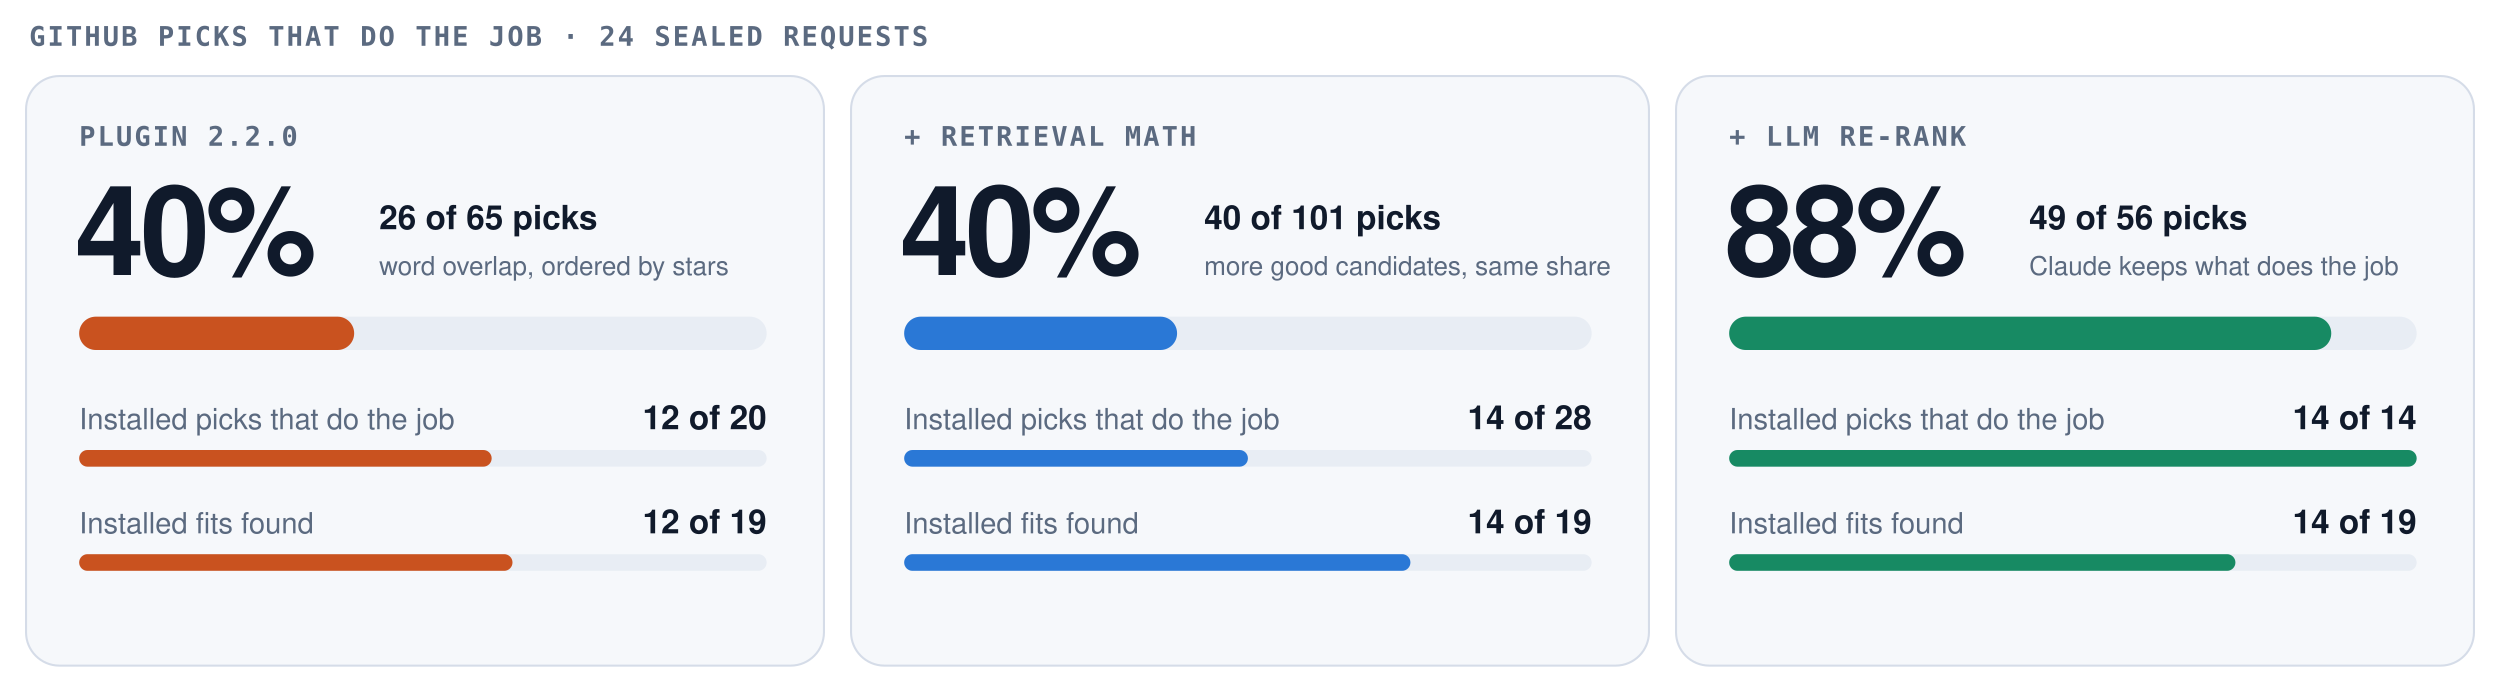
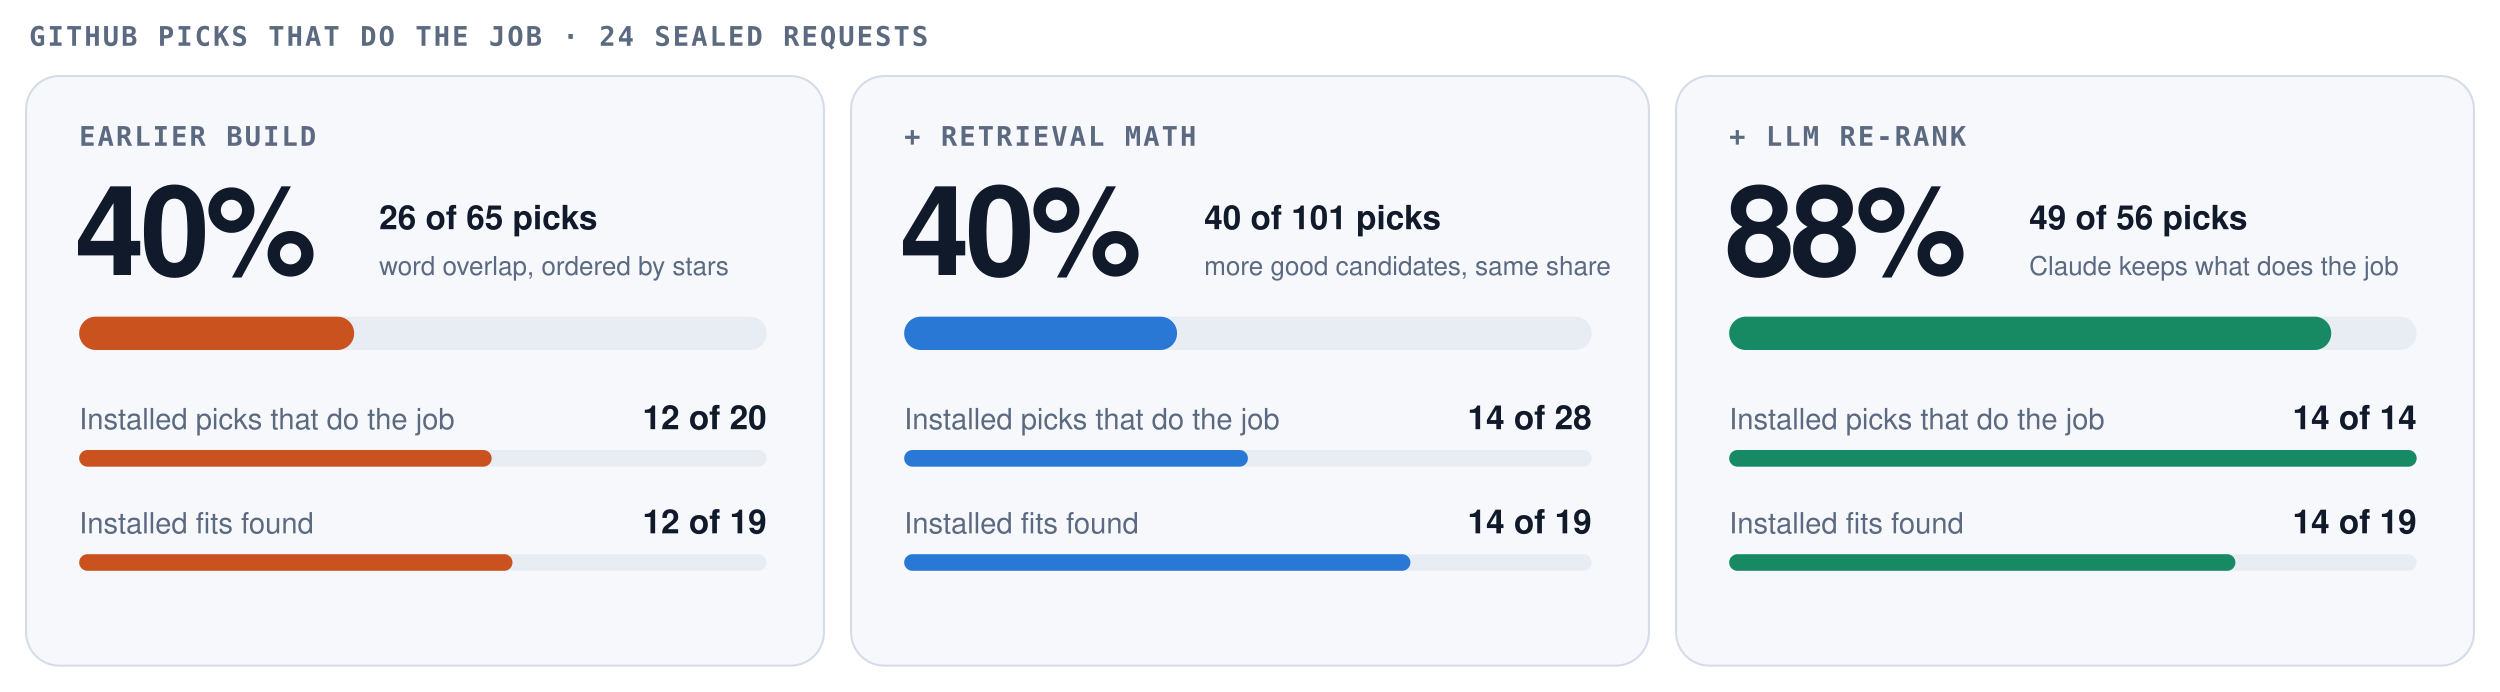
<svg xmlns="http://www.w3.org/2000/svg" viewBox="0 0 1200 332" width="1200" height="332" role="img">
  <text x="14" y="22" font-family="ui-monospace,SFMono-Regular,Menlo,Consolas,monospace" font-size="13" font-weight="700" fill="#5B6A80" text-anchor="start" letter-spacing="1">GITHUB PICKS THAT DO THE JOB · 24 SEALED REQUESTS</text>
  <rect x="12.5" y="36.5" width="383" height="283" rx="16" fill="#F6F8FB" stroke="#D5DCE8" stroke-width="1" />
-   <text x="38" y="70" font-family="ui-monospace,SFMono-Regular,Menlo,Consolas,monospace" font-size="13" font-weight="700" fill="#5B6A80" text-anchor="start" letter-spacing="1">PLUGIN 2.2.0</text>
+   <text x="38" y="70" font-family="ui-monospace,SFMono-Regular,Menlo,Consolas,monospace" font-size="13" font-weight="700" fill="#5B6A80" text-anchor="start" letter-spacing="1">EARLIER BUILD</text>
  <text x="36" y="132" font-family="-apple-system,BlinkMacSystemFont,'Segoe UI',Helvetica,Arial,sans-serif" font-size="60" font-weight="800" fill="#101A2B" text-anchor="start" letter-spacing="-2">40%</text>
  <text x="182" y="110" font-family="-apple-system,BlinkMacSystemFont,'Segoe UI',Helvetica,Arial,sans-serif" font-size="16" font-weight="700" fill="#101A2B" text-anchor="start" letter-spacing="0">26 of 65 picks</text>
  <text x="182" y="132" font-family="-apple-system,BlinkMacSystemFont,'Segoe UI',Helvetica,Arial,sans-serif" font-size="12.5" font-weight="400" fill="#5B6A80" text-anchor="start" letter-spacing="0">word overlap, ordered by stars</text>
  <rect x="38" y="152" width="330" height="16" rx="8" fill="#E8EDF4" />
  <rect x="38" y="152" width="132" height="16" rx="8" fill="#C9521F" />
  <text x="38" y="206" font-family="-apple-system,BlinkMacSystemFont,'Segoe UI',Helvetica,Arial,sans-serif" font-size="14" font-weight="400" fill="#5B6A80" text-anchor="start" letter-spacing="0">Installed picks that do the job</text>
  <text x="368" y="206" font-family="-apple-system,BlinkMacSystemFont,'Segoe UI',Helvetica,Arial,sans-serif" font-size="16" font-weight="800" fill="#101A2B" text-anchor="end" letter-spacing="0">12 of 20</text>
  <rect x="38" y="216" width="330" height="8" rx="4" fill="#E8EDF4" />
  <rect x="38" y="216" width="198" height="8" rx="4" fill="#C9521F" />
  <text x="38" y="256" font-family="-apple-system,BlinkMacSystemFont,'Segoe UI',Helvetica,Arial,sans-serif" font-size="14" font-weight="400" fill="#5B6A80" text-anchor="start" letter-spacing="0">Installed fits found</text>
  <text x="368" y="256" font-family="-apple-system,BlinkMacSystemFont,'Segoe UI',Helvetica,Arial,sans-serif" font-size="16" font-weight="800" fill="#101A2B" text-anchor="end" letter-spacing="0">12 of 19</text>
  <rect x="38" y="266" width="330" height="8" rx="4" fill="#E8EDF4" />
  <rect x="38" y="266" width="208" height="8" rx="4" fill="#C9521F" />
  <rect x="408.5" y="36.5" width="383" height="283" rx="16" fill="#F6F8FB" stroke="#D5DCE8" stroke-width="1" />
  <text x="434" y="70" font-family="ui-monospace,SFMono-Regular,Menlo,Consolas,monospace" font-size="13" font-weight="700" fill="#5B6A80" text-anchor="start" letter-spacing="1">+ RETRIEVAL MATH</text>
  <text x="432" y="132" font-family="-apple-system,BlinkMacSystemFont,'Segoe UI',Helvetica,Arial,sans-serif" font-size="60" font-weight="800" fill="#101A2B" text-anchor="start" letter-spacing="-2">40%</text>
  <text x="578" y="110" font-family="-apple-system,BlinkMacSystemFont,'Segoe UI',Helvetica,Arial,sans-serif" font-size="16" font-weight="700" fill="#101A2B" text-anchor="start" letter-spacing="0">40 of 101 picks</text>
  <text x="578" y="132" font-family="-apple-system,BlinkMacSystemFont,'Segoe UI',Helvetica,Arial,sans-serif" font-size="12.5" font-weight="400" fill="#5B6A80" text-anchor="start" letter-spacing="0">more good candidates, same share</text>
  <rect x="434" y="152" width="330" height="16" rx="8" fill="#E8EDF4" />
  <rect x="434" y="152" width="131" height="16" rx="8" fill="#2A78D6" />
  <text x="434" y="206" font-family="-apple-system,BlinkMacSystemFont,'Segoe UI',Helvetica,Arial,sans-serif" font-size="14" font-weight="400" fill="#5B6A80" text-anchor="start" letter-spacing="0">Installed picks that do the job</text>
  <text x="764" y="206" font-family="-apple-system,BlinkMacSystemFont,'Segoe UI',Helvetica,Arial,sans-serif" font-size="16" font-weight="800" fill="#101A2B" text-anchor="end" letter-spacing="0">14 of 28</text>
  <rect x="434" y="216" width="330" height="8" rx="4" fill="#E8EDF4" />
  <rect x="434" y="216" width="165" height="8" rx="4" fill="#2A78D6" />
  <text x="434" y="256" font-family="-apple-system,BlinkMacSystemFont,'Segoe UI',Helvetica,Arial,sans-serif" font-size="14" font-weight="400" fill="#5B6A80" text-anchor="start" letter-spacing="0">Installed fits found</text>
  <text x="764" y="256" font-family="-apple-system,BlinkMacSystemFont,'Segoe UI',Helvetica,Arial,sans-serif" font-size="16" font-weight="800" fill="#101A2B" text-anchor="end" letter-spacing="0">14 of 19</text>
  <rect x="434" y="266" width="330" height="8" rx="4" fill="#E8EDF4" />
  <rect x="434" y="266" width="243" height="8" rx="4" fill="#2A78D6" />
  <rect x="804.5" y="36.5" width="383" height="283" rx="16" fill="#F6F8FB" stroke="#D5DCE8" stroke-width="1" />
  <text x="830" y="70" font-family="ui-monospace,SFMono-Regular,Menlo,Consolas,monospace" font-size="13" font-weight="700" fill="#5B6A80" text-anchor="start" letter-spacing="1">+ LLM RE-RANK</text>
  <text x="828" y="132" font-family="-apple-system,BlinkMacSystemFont,'Segoe UI',Helvetica,Arial,sans-serif" font-size="60" font-weight="800" fill="#101A2B" text-anchor="start" letter-spacing="-2">88%</text>
  <text x="974" y="110" font-family="-apple-system,BlinkMacSystemFont,'Segoe UI',Helvetica,Arial,sans-serif" font-size="16" font-weight="700" fill="#101A2B" text-anchor="start" letter-spacing="0">49 of 56 picks</text>
  <text x="974" y="132" font-family="-apple-system,BlinkMacSystemFont,'Segoe UI',Helvetica,Arial,sans-serif" font-size="12.5" font-weight="400" fill="#5B6A80" text-anchor="start" letter-spacing="0">Claude keeps what does the job</text>
  <rect x="830" y="152" width="330" height="16" rx="8" fill="#E8EDF4" />
  <rect x="830" y="152" width="289" height="16" rx="8" fill="#178A63" />
  <text x="830" y="206" font-family="-apple-system,BlinkMacSystemFont,'Segoe UI',Helvetica,Arial,sans-serif" font-size="14" font-weight="400" fill="#5B6A80" text-anchor="start" letter-spacing="0">Installed picks that do the job</text>
  <text x="1160" y="206" font-family="-apple-system,BlinkMacSystemFont,'Segoe UI',Helvetica,Arial,sans-serif" font-size="16" font-weight="800" fill="#101A2B" text-anchor="end" letter-spacing="0">14 of 14</text>
  <rect x="830" y="216" width="330" height="8" rx="4" fill="#E8EDF4" />
  <rect x="830" y="216" width="330" height="8" rx="4" fill="#178A63" />
  <text x="830" y="256" font-family="-apple-system,BlinkMacSystemFont,'Segoe UI',Helvetica,Arial,sans-serif" font-size="14" font-weight="400" fill="#5B6A80" text-anchor="start" letter-spacing="0">Installed fits found</text>
  <text x="1160" y="256" font-family="-apple-system,BlinkMacSystemFont,'Segoe UI',Helvetica,Arial,sans-serif" font-size="16" font-weight="800" fill="#101A2B" text-anchor="end" letter-spacing="0">14 of 19</text>
  <rect x="830" y="266" width="330" height="8" rx="4" fill="#E8EDF4" />
  <rect x="830" y="266" width="243" height="8" rx="4" fill="#178A63" />
</svg>
